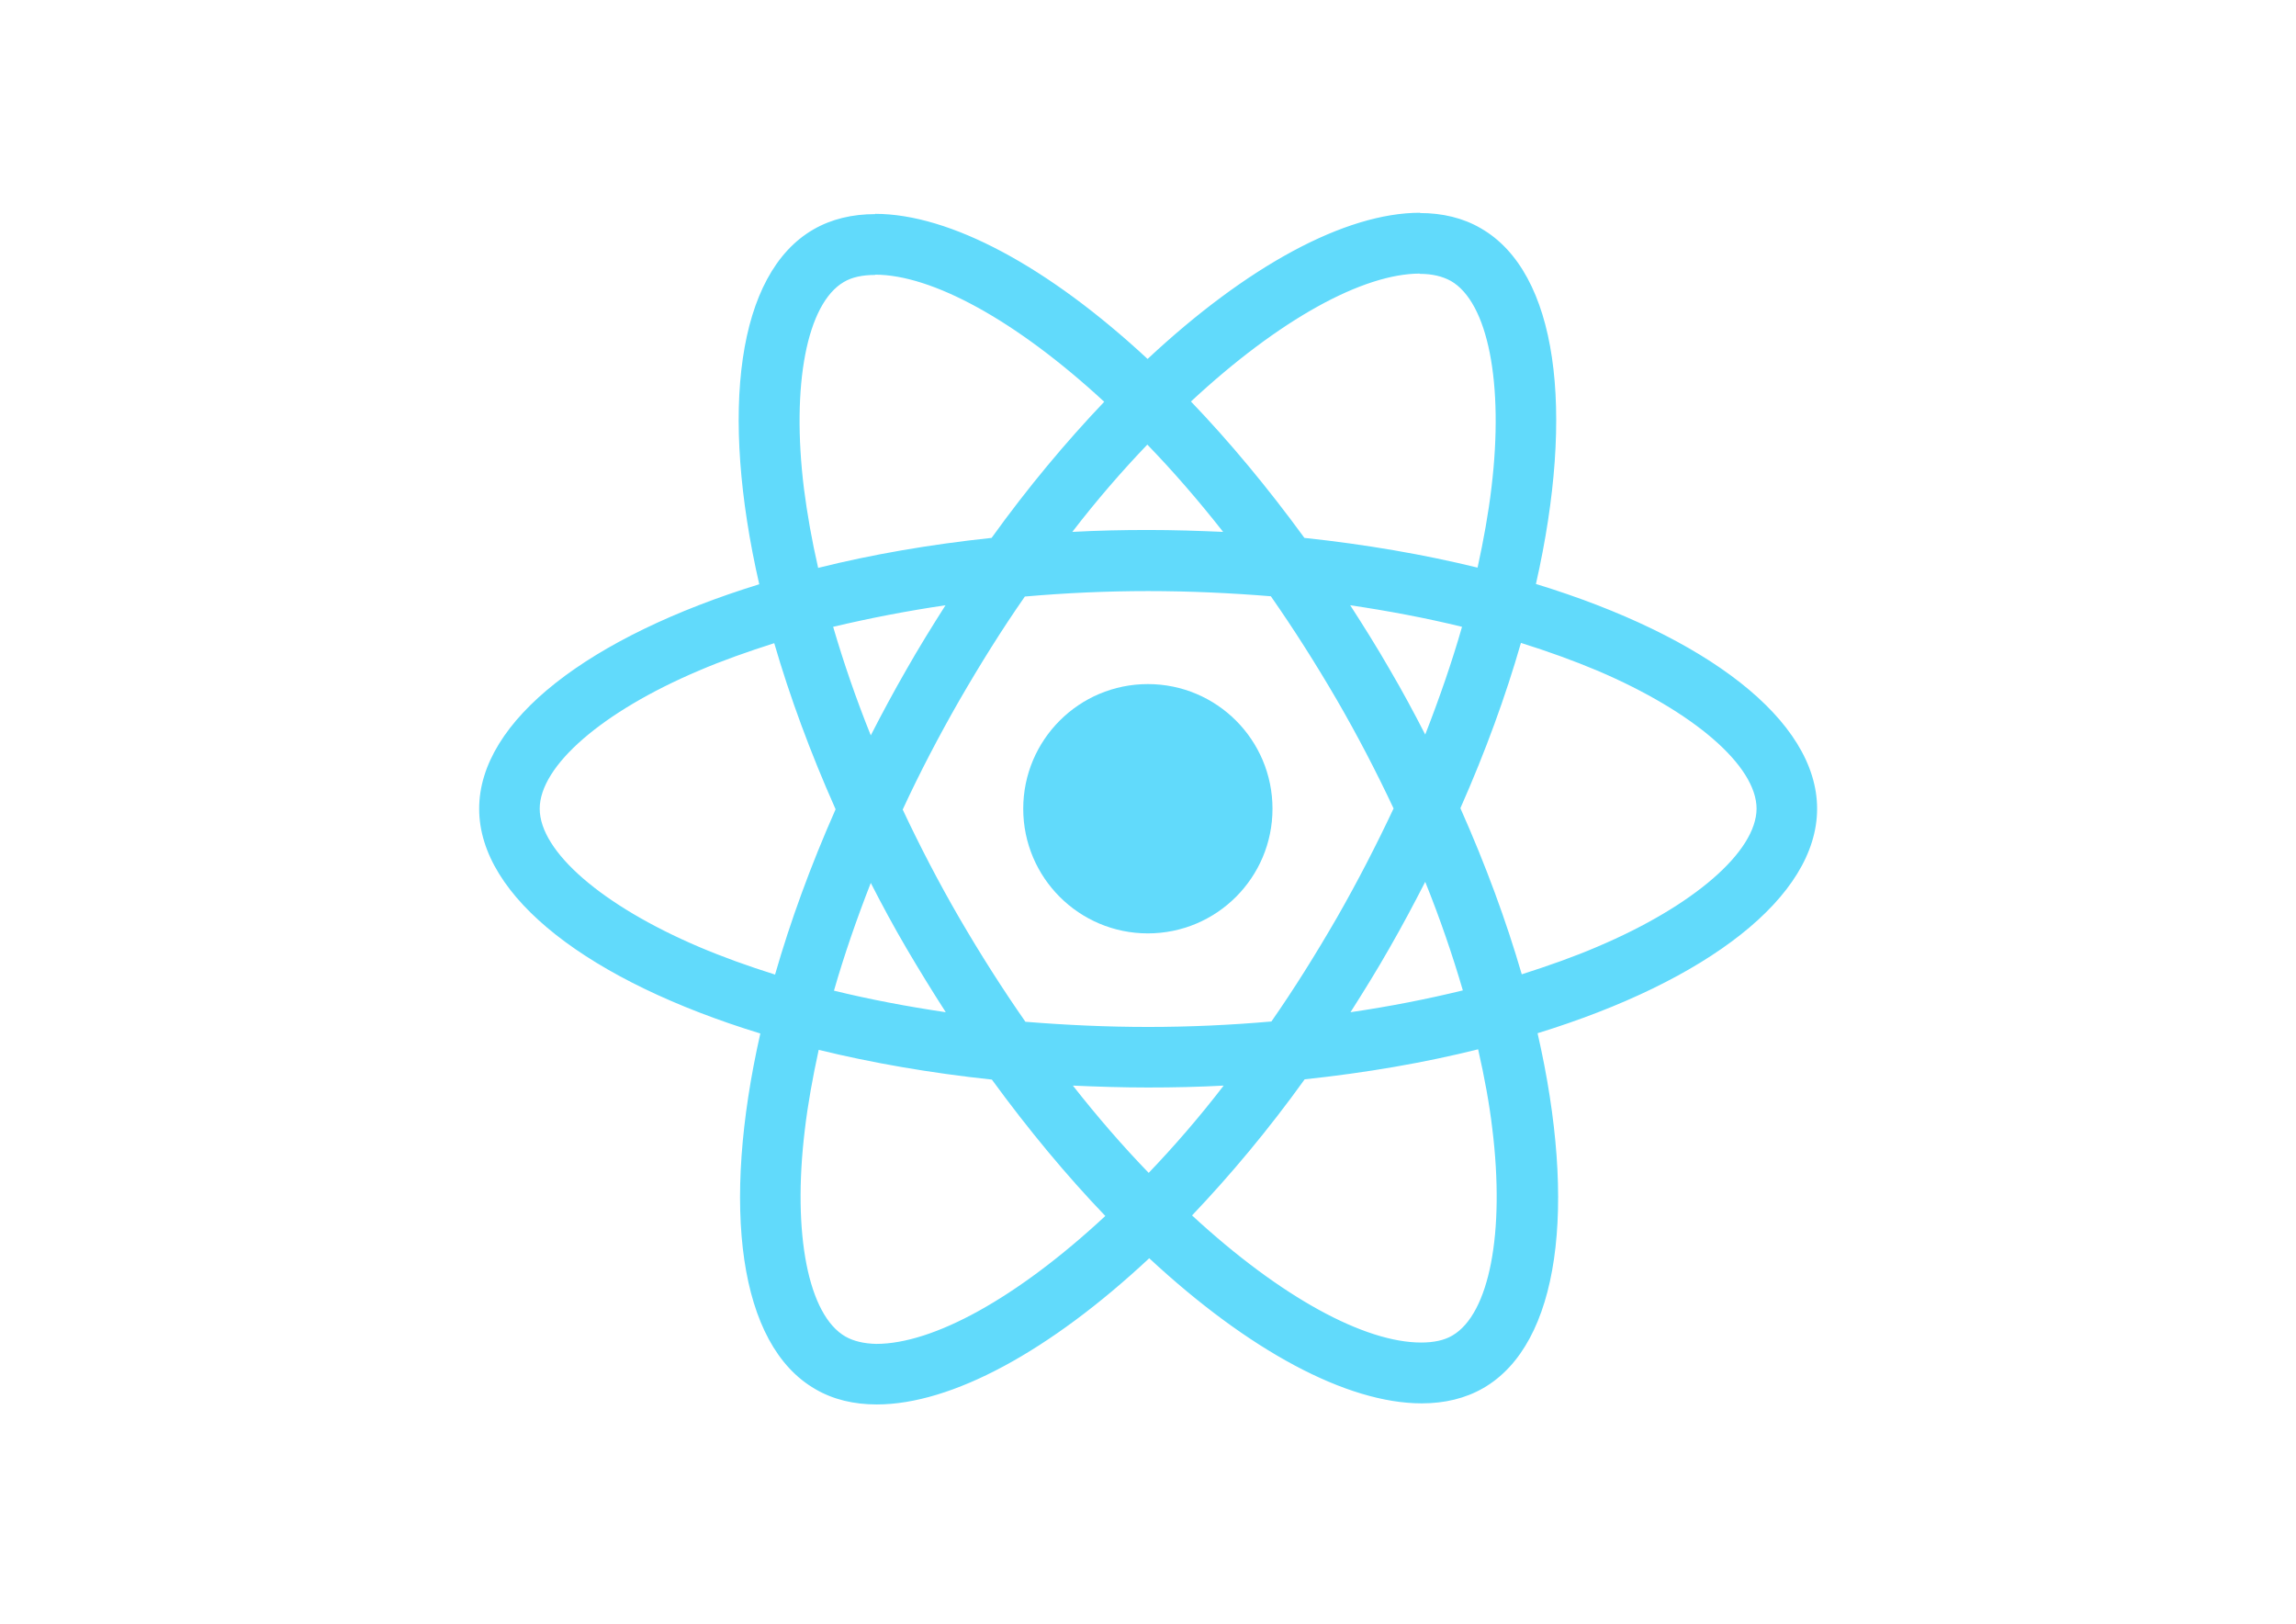
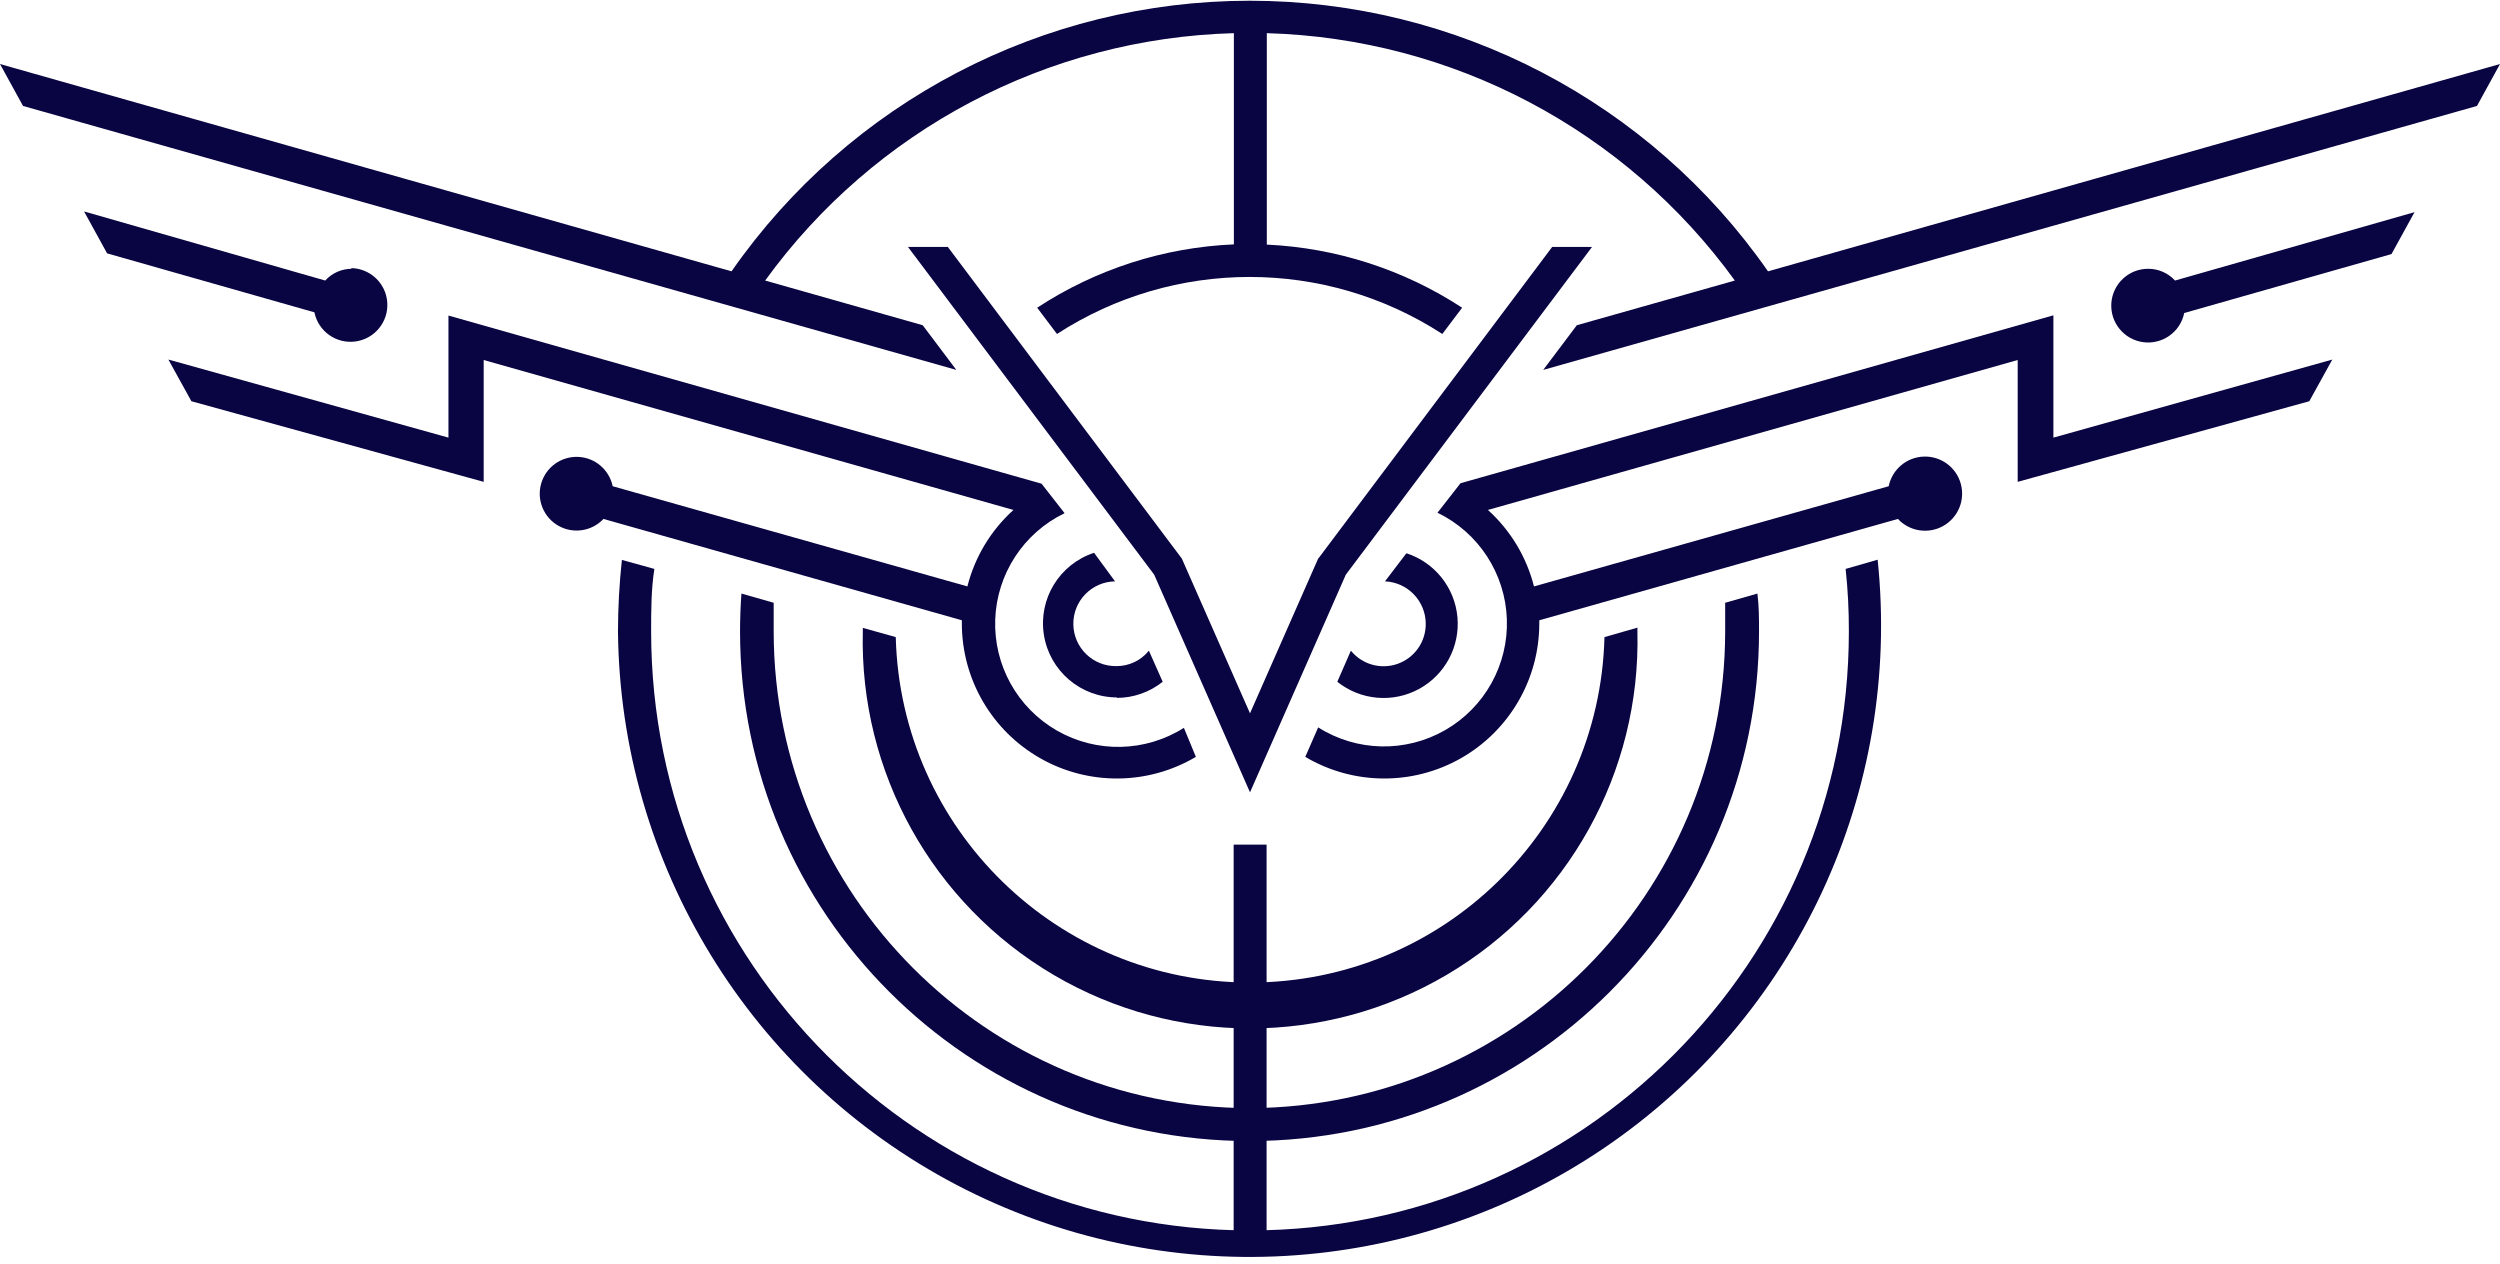
- <svg xmlns="http://www.w3.org/2000/svg" viewBox="0 0 841.9 595.3">
-   <g fill="#61DAFB">
-     <path d="M666.3 296.5c0-32.5-40.7-63.3-103.1-82.4 14.4-63.6 8-114.2-20.2-130.4-6.5-3.8-14.1-5.6-22.4-5.6v22.3c4.6 0 8.3.9 11.4 2.6 13.6 7.8 19.5 37.5 14.9 75.7-1.1 9.4-2.9 19.3-5.1 29.4-19.6-4.8-41-8.5-63.5-10.9-13.5-18.5-27.5-35.3-41.6-50 32.6-30.3 63.2-46.9 84-46.9V78c-27.5 0-63.5 19.6-99.9 53.6-36.4-33.8-72.4-53.2-99.9-53.2v22.3c20.7 0 51.4 16.5 84 46.6-14 14.7-28 31.4-41.3 49.9-22.6 2.4-44 6.1-63.6 11-2.3-10-4-19.7-5.2-29-4.7-38.2 1.1-67.9 14.6-75.8 3-1.8 6.9-2.6 11.5-2.6V78.5c-8.4 0-16 1.8-22.6 5.6-28.1 16.2-34.4 66.7-19.9 130.1-62.2 19.2-102.7 49.9-102.7 82.3 0 32.5 40.7 63.3 103.1 82.4-14.4 63.6-8 114.2 20.2 130.4 6.5 3.8 14.1 5.6 22.5 5.6 27.5 0 63.5-19.6 99.9-53.6 36.4 33.8 72.4 53.2 99.9 53.2 8.4 0 16-1.8 22.6-5.6 28.1-16.2 34.4-66.7 19.9-130.1 62-19.1 102.5-49.9 102.5-82.3zm-130.2-66.7c-3.7 12.9-8.3 26.2-13.5 39.5-4.1-8-8.4-16-13.1-24-4.6-8-9.5-15.8-14.4-23.4 14.2 2.1 27.9 4.7 41 7.9zm-45.8 106.5c-7.8 13.5-15.8 26.3-24.1 38.2-14.9 1.3-30 2-45.2 2-15.1 0-30.2-.7-45-1.9-8.3-11.9-16.4-24.6-24.2-38-7.6-13.1-14.5-26.4-20.8-39.8 6.2-13.4 13.2-26.8 20.7-39.9 7.8-13.5 15.8-26.3 24.1-38.2 14.9-1.3 30-2 45.2-2 15.1 0 30.2.7 45 1.9 8.3 11.9 16.4 24.6 24.2 38 7.6 13.1 14.5 26.4 20.8 39.8-6.3 13.4-13.2 26.8-20.7 39.9zm32.3-13c5.4 13.4 10 26.8 13.8 39.8-13.1 3.2-26.9 5.9-41.2 8 4.9-7.7 9.8-15.6 14.4-23.7 4.6-8 8.9-16.1 13-24.1zM421.2 430c-9.3-9.6-18.6-20.3-27.8-32 9 .4 18.2.7 27.5.7 9.4 0 18.7-.2 27.8-.7-9 11.7-18.3 22.4-27.5 32zm-74.4-58.9c-14.2-2.1-27.9-4.7-41-7.9 3.7-12.9 8.3-26.2 13.5-39.5 4.1 8 8.4 16 13.1 24 4.7 8 9.5 15.8 14.4 23.4zM420.7 163c9.3 9.6 18.6 20.3 27.8 32-9-.4-18.2-.7-27.5-.7-9.4 0-18.7.2-27.8.7 9-11.7 18.3-22.4 27.5-32zm-74 58.9c-4.9 7.7-9.8 15.6-14.4 23.7-4.6 8-8.9 16-13 24-5.4-13.4-10-26.8-13.8-39.8 13.1-3.1 26.9-5.8 41.2-7.9zm-90.5 125.2c-35.4-15.1-58.3-34.9-58.3-50.6 0-15.7 22.9-35.6 58.3-50.6 8.6-3.7 18-7 27.7-10.1 5.7 19.6 13.2 40 22.5 60.9-9.2 20.8-16.6 41.1-22.2 60.6-9.9-3.1-19.3-6.5-28-10.2zM310 490c-13.6-7.8-19.5-37.5-14.9-75.7 1.1-9.4 2.9-19.3 5.1-29.4 19.6 4.8 41 8.5 63.5 10.9 13.5 18.5 27.5 35.3 41.6 50-32.6 30.3-63.2 46.9-84 46.9-4.5-.1-8.3-1-11.3-2.7zm237.2-76.2c4.7 38.2-1.1 67.9-14.6 75.8-3 1.8-6.9 2.6-11.5 2.6-20.7 0-51.4-16.5-84-46.6 14-14.7 28-31.4 41.3-49.9 22.6-2.4 44-6.1 63.6-11 2.3 10.1 4.1 19.8 5.2 29.1zm38.5-66.7c-8.6 3.7-18 7-27.7 10.1-5.7-19.6-13.2-40-22.5-60.9 9.2-20.8 16.6-41.1 22.2-60.6 9.9 3.1 19.3 6.5 28.1 10.2 35.4 15.1 58.3 34.9 58.3 50.6-.1 15.7-23 35.6-58.4 50.6zM320.8 78.4z" />
-     <circle cx="420.9" cy="296.5" r="45.7" />
-     <path d="M520.5 78.1z" />
+ <svg xmlns="http://www.w3.org/2000/svg" viewBox="0 0 108.54 54.84">
+   <defs>
+     <style>.cls-1{fill:#090442;}</style>
+   </defs>
+   <g id="Layer_2" data-name="Layer 2">
+     <g id="Layer_1-2" data-name="Layer 1">
+       <path class="cls-1" d="M48.48,30.3a3.21,3.21,0,0,0,2-.7l-.6-1.35a1.8,1.8,0,0,1-1.41.67,1.84,1.84,0,0,1-.06-3.68L47.5,24a3.22,3.22,0,0,0,1,6.28Z" />
+       <path class="cls-1" d="M69.66,27.66a15.39,15.39,0,0,1-30.77,0l-1.43-.4v.16a16.82,16.82,0,1,0,33.63,0v-.17Z" />
+       <path class="cls-1" d="M108.54,2.78l-1,1.82L67,16.06l1.46-1.94,6.86-1.94A26,26,0,0,0,55,1.44v9.18a16.94,16.94,0,0,1,8.48,2.74l-.86,1.14a15.37,15.37,0,0,0-16.73,0l-.86-1.14a16.88,16.88,0,0,1,8.54-2.75V1.44A26,26,0,0,0,33.22,12.18l6.84,1.94,1.46,1.94L1,4.6,0,2.78l31.76,9a27.42,27.42,0,0,1,45,0Z" />
+       <path class="cls-1" d="M61.9,27.08a1.83,1.83,0,0,1-3.25,1.17l-.59,1.35a3.22,3.22,0,1,0,3-5.58l-.93,1.22A1.85,1.85,0,0,1,61.9,27.08Z" />
+       <path class="cls-1" d="M54.28,48.11A20.71,20.71,0,0,1,33.59,27.42c0-.42,0-.83,0-1.25l-1.4-.4q-.06.82-.06,1.65a22.12,22.12,0,0,0,44.24,0c0-.55,0-1.1-.07-1.65l-1.4.4c0,.41,0,.83,0,1.25A20.71,20.71,0,0,1,54.28,48.11Z" />
+       <path class="cls-1" d="M94.43,12.18a1.57,1.57,0,0,0-1.17-.51,1.6,1.6,0,1,0,1.57,1.92l9-2.56,1-1.82Zm-1.18,1.09h0v0Z" />
+       <path class="cls-1" d="M101.26,15.61l-1,1.81L87.6,20.92V15.63l-23,6.51a6.7,6.7,0,0,1,2,3.32L82,21.11a1.61,1.61,0,1,1,.4,1.42l-15.57,4.4v.15a6.73,6.73,0,0,1-10.16,5.78l.56-1.28a5.34,5.34,0,1,0,5.18-9.32l1-1.28,25.74-7.29V19Z" />
+       <path class="cls-1" d="M51.92,32.86a6.73,6.73,0,0,1-10.16-5.78v-.15L26.2,22.53a1.6,1.6,0,1,1,.4-1.42L42,25.46a6.68,6.68,0,0,1,2-3.32l-23-6.51v5.29L8.31,17.42l-1-1.81L19.47,19v-5.3L45.22,21l1,1.28a5.34,5.34,0,1,0,5.18,9.32Z" />
+       <path class="cls-1" d="M80.13,24.7a24.65,24.65,0,0,1,.14,2.72,26,26,0,0,1-52,0c0-.91,0-1.82.14-2.72L27,24.31a29.32,29.32,0,0,0-.17,3.11A27.42,27.42,0,1,0,81.52,24.3Z" />
+       <path class="cls-1" d="M15.28,11.67a1.55,1.55,0,0,0-1.16.51l-10.47-3,1,1.82,9,2.56a1.6,1.6,0,1,0,1.57-1.92Zm0,1.61v0h0Z" />
+       <polygon class="cls-1" points="69.12 10.72 58.43 24.95 54.27 34.4 50.11 24.95 39.42 10.72 41.15 10.72 51.31 24.25 54.27 30.97 57.23 24.25 57.28 24.19 67.39 10.72 69.12 10.72" />
+       <rect class="cls-1" x="53.56" y="36.67" width="1.43" height="16.93" />
+     </g>
  </g>
</svg>
